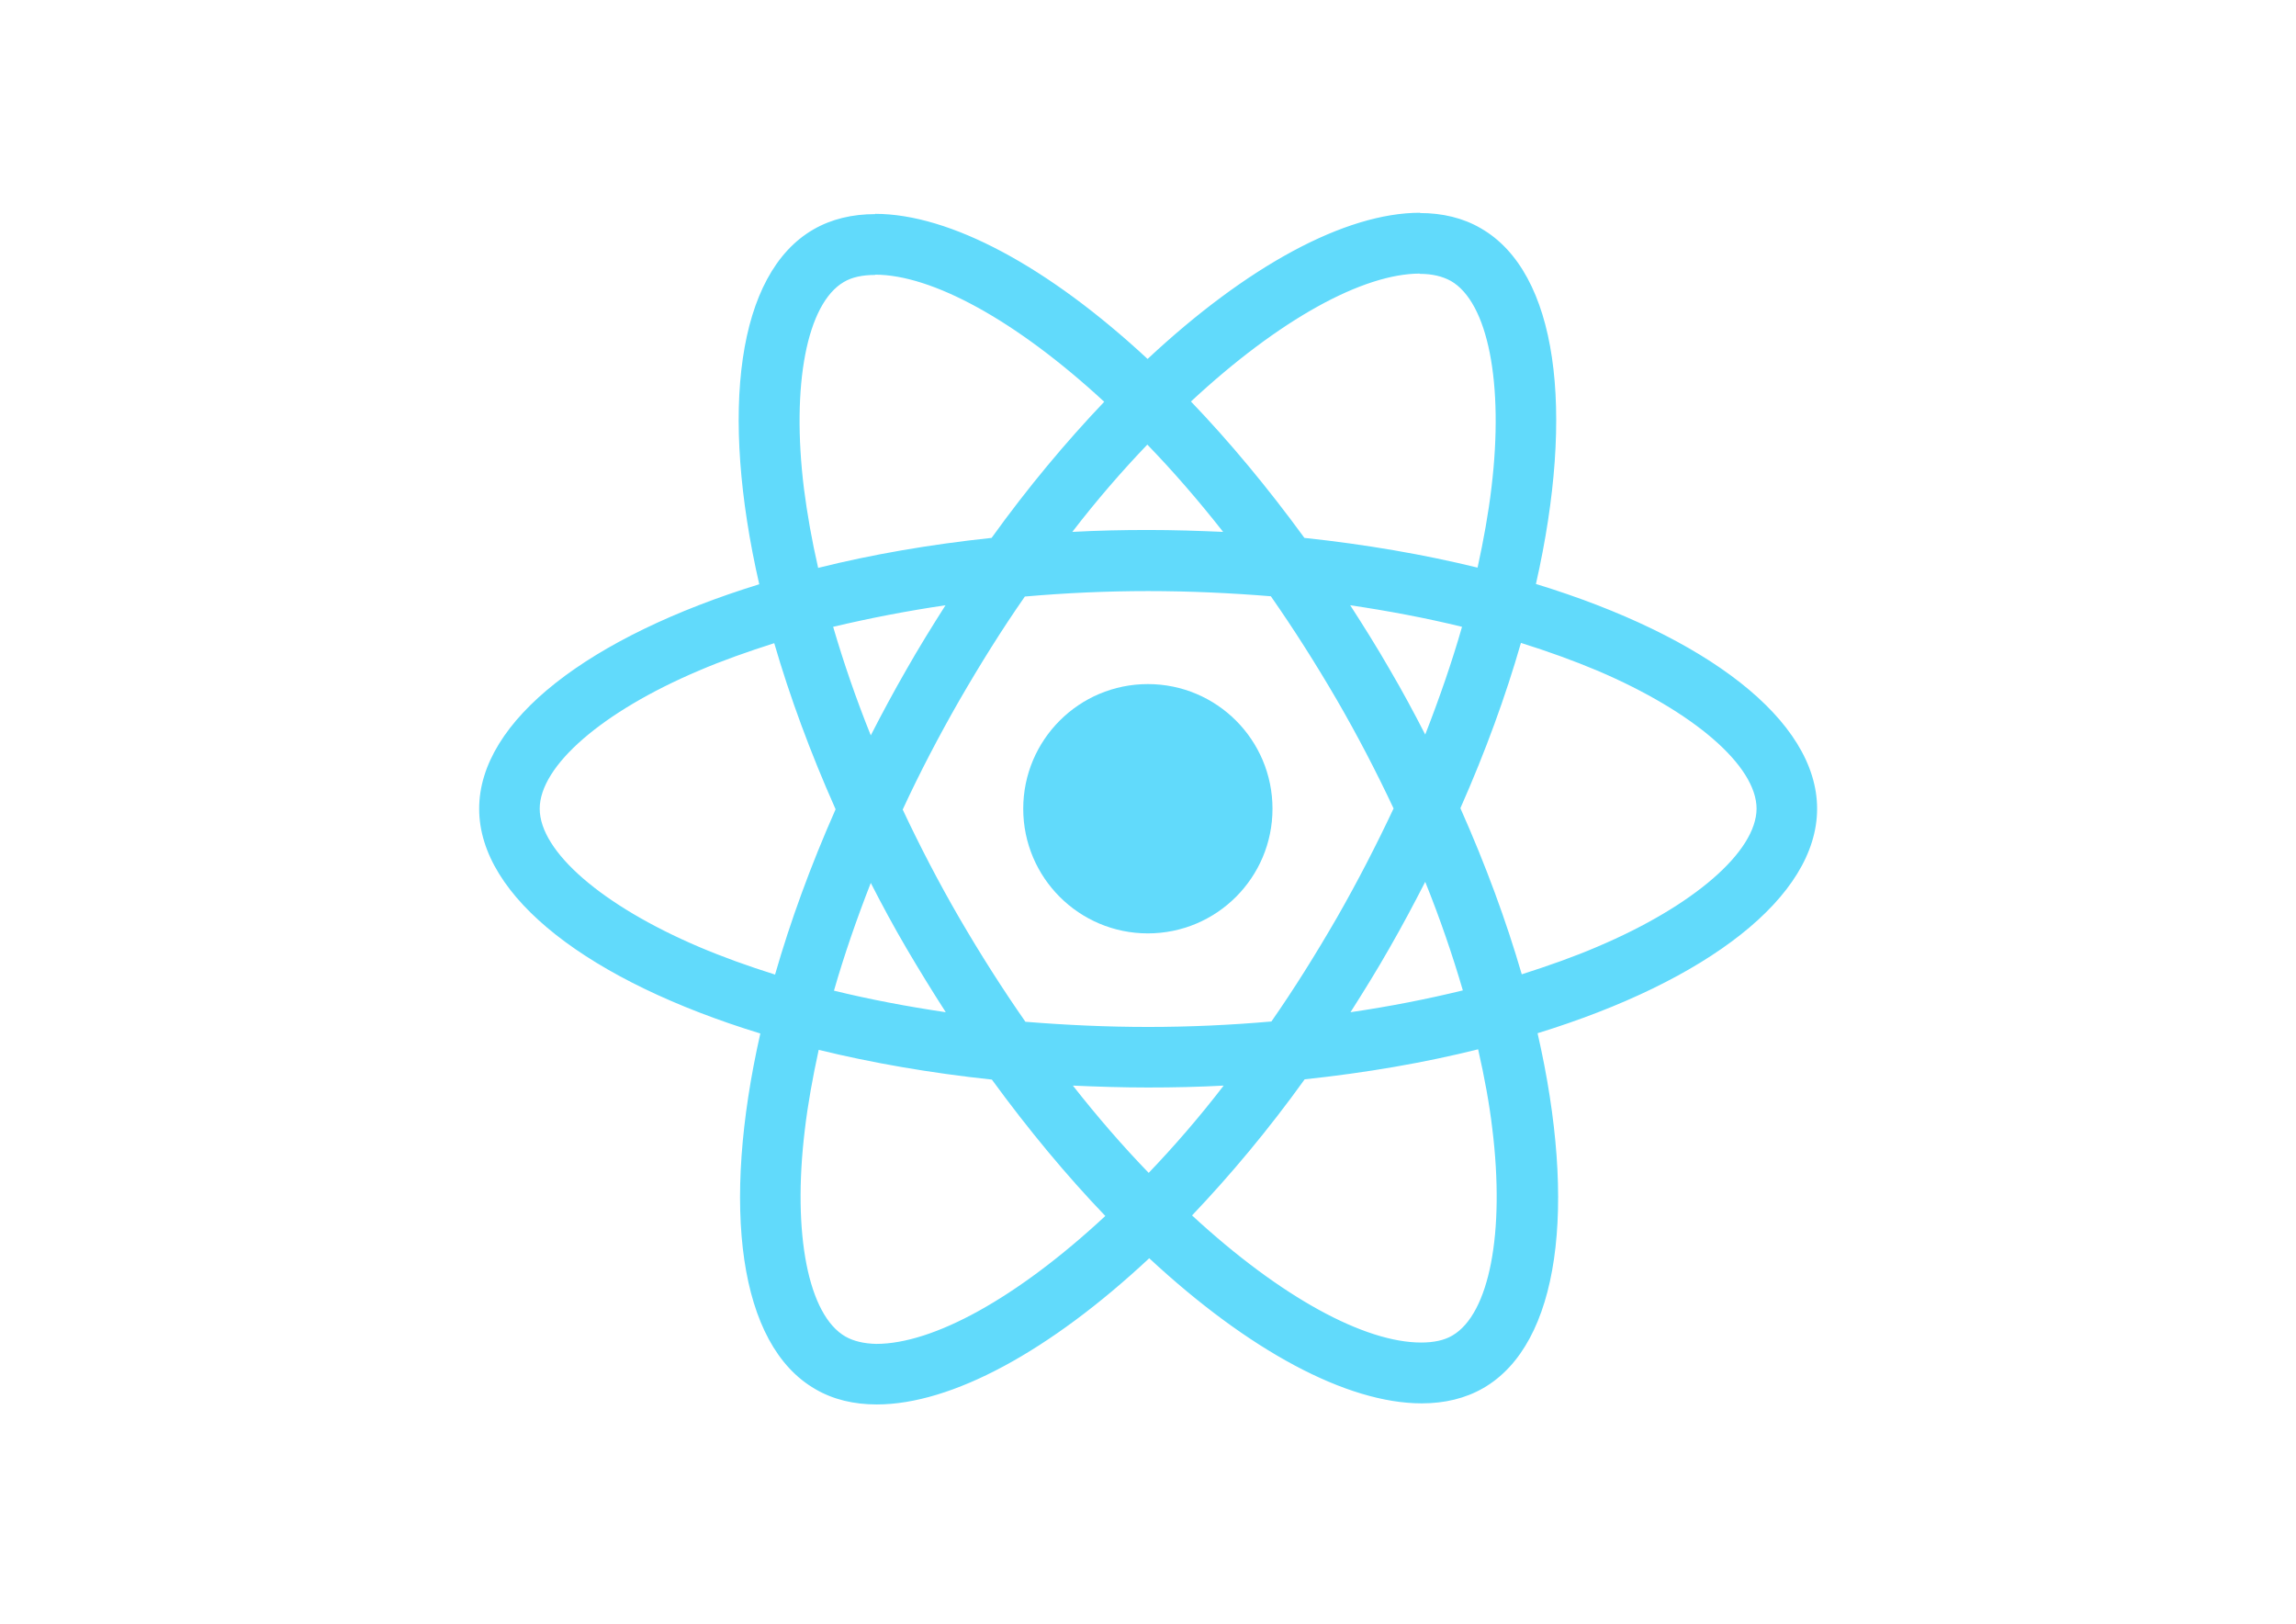
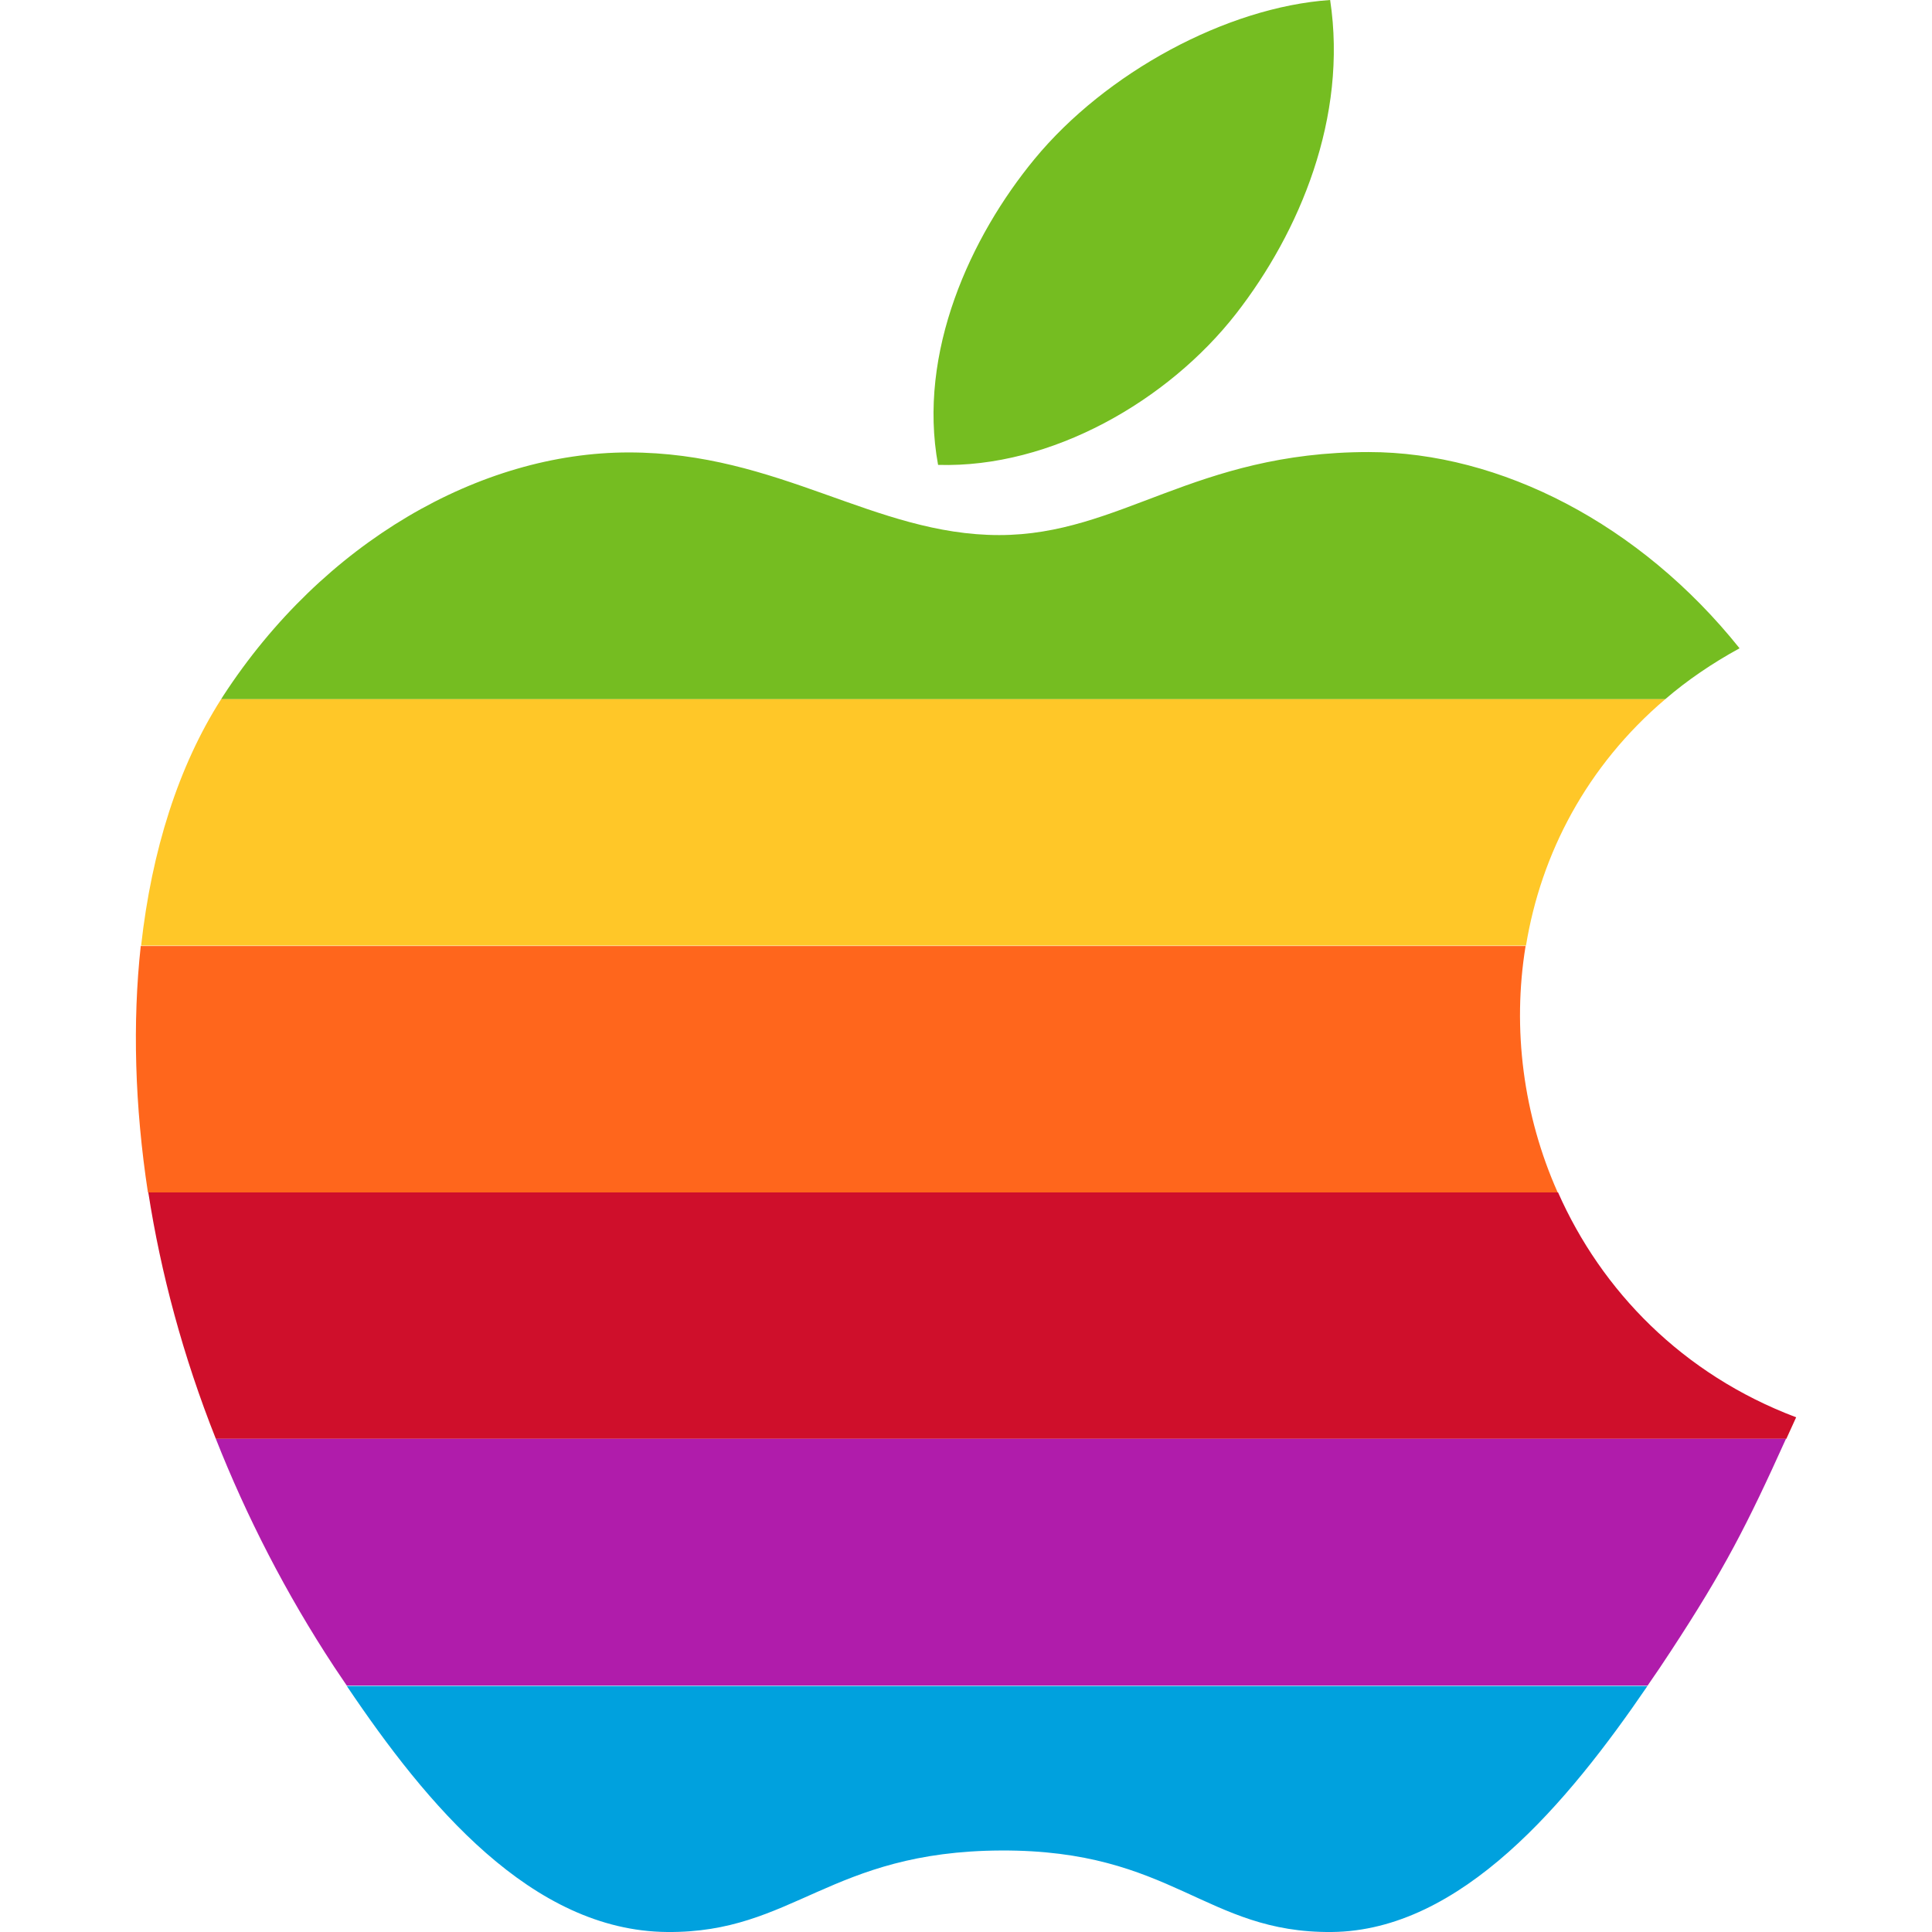
- <svg xmlns="http://www.w3.org/2000/svg" viewBox="0 0 841.9 595.3">
-   <g fill="#61DAFB">
-     <path d="M666.3 296.5c0-32.5-40.7-63.3-103.1-82.4 14.4-63.6 8-114.2-20.2-130.4-6.5-3.8-14.1-5.6-22.4-5.6v22.3c4.6 0 8.3.9 11.4 2.6 13.6 7.8 19.5 37.5 14.9 75.7-1.1 9.4-2.9 19.3-5.1 29.4-19.6-4.8-41-8.5-63.5-10.9-13.5-18.5-27.5-35.3-41.6-50 32.6-30.3 63.2-46.9 84-46.9V78c-27.5 0-63.5 19.6-99.9 53.6-36.4-33.8-72.4-53.2-99.9-53.2v22.3c20.7 0 51.4 16.5 84 46.6-14 14.7-28 31.4-41.3 49.9-22.6 2.4-44 6.1-63.6 11-2.3-10-4-19.7-5.2-29-4.7-38.2 1.1-67.9 14.6-75.8 3-1.8 6.9-2.6 11.5-2.6V78.5c-8.4 0-16 1.8-22.6 5.6-28.1 16.2-34.4 66.7-19.9 130.1-62.2 19.2-102.7 49.9-102.7 82.3 0 32.5 40.7 63.3 103.1 82.4-14.4 63.6-8 114.2 20.2 130.4 6.5 3.8 14.1 5.6 22.5 5.6 27.5 0 63.5-19.6 99.9-53.6 36.4 33.8 72.4 53.2 99.9 53.2 8.4 0 16-1.8 22.6-5.6 28.1-16.2 34.4-66.7 19.9-130.1 62-19.1 102.5-49.9 102.5-82.3zm-130.2-66.7c-3.7 12.9-8.3 26.2-13.5 39.5-4.1-8-8.4-16-13.1-24-4.6-8-9.5-15.8-14.4-23.4 14.2 2.1 27.9 4.7 41 7.9zm-45.8 106.5c-7.8 13.5-15.8 26.3-24.1 38.2-14.9 1.3-30 2-45.2 2-15.1 0-30.2-.7-45-1.9-8.3-11.9-16.4-24.6-24.2-38-7.6-13.1-14.5-26.4-20.8-39.8 6.2-13.4 13.2-26.8 20.7-39.9 7.8-13.5 15.8-26.3 24.1-38.2 14.9-1.3 30-2 45.2-2 15.1 0 30.2.7 45 1.9 8.3 11.9 16.4 24.6 24.2 38 7.6 13.1 14.5 26.4 20.8 39.8-6.3 13.4-13.2 26.8-20.7 39.9zm32.3-13c5.4 13.4 10 26.8 13.8 39.8-13.1 3.2-26.9 5.9-41.2 8 4.9-7.7 9.8-15.6 14.4-23.7 4.6-8 8.9-16.1 13-24.1zM421.2 430c-9.3-9.6-18.6-20.3-27.8-32 9 .4 18.2.7 27.5.7 9.4 0 18.7-.2 27.8-.7-9 11.7-18.3 22.4-27.5 32zm-74.4-58.9c-14.2-2.1-27.9-4.7-41-7.9 3.7-12.9 8.3-26.2 13.5-39.5 4.1 8 8.4 16 13.1 24 4.7 8 9.5 15.8 14.4 23.4zM420.7 163c9.3 9.6 18.6 20.3 27.8 32-9-.4-18.2-.7-27.5-.7-9.4 0-18.7.2-27.8.7 9-11.7 18.3-22.4 27.5-32zm-74 58.9c-4.9 7.7-9.8 15.6-14.4 23.7-4.6 8-8.9 16-13 24-5.4-13.4-10-26.8-13.8-39.8 13.1-3.1 26.9-5.8 41.2-7.9zm-90.5 125.2c-35.4-15.1-58.3-34.9-58.3-50.6 0-15.7 22.9-35.6 58.3-50.6 8.6-3.7 18-7 27.7-10.1 5.7 19.6 13.2 40 22.5 60.9-9.2 20.8-16.6 41.1-22.2 60.6-9.9-3.1-19.3-6.5-28-10.2zM310 490c-13.6-7.8-19.5-37.5-14.9-75.7 1.1-9.4 2.9-19.3 5.1-29.4 19.6 4.8 41 8.5 63.5 10.9 13.5 18.5 27.5 35.3 41.6 50-32.6 30.3-63.2 46.9-84 46.9-4.5-.1-8.3-1-11.3-2.7zm237.2-76.2c4.7 38.2-1.1 67.9-14.6 75.8-3 1.8-6.9 2.6-11.5 2.6-20.7 0-51.4-16.5-84-46.6 14-14.7 28-31.4 41.3-49.9 22.6-2.4 44-6.1 63.6-11 2.3 10.1 4.1 19.8 5.2 29.1zm38.5-66.7c-8.6 3.7-18 7-27.7 10.1-5.7-19.6-13.2-40-22.5-60.9 9.2-20.8 16.6-41.1 22.2-60.6 9.9 3.1 19.3 6.5 28.1 10.2 35.4 15.1 58.3 34.9 58.3 50.6-.1 15.7-23 35.6-58.4 50.6zM320.8 78.4z" />
-     <circle cx="420.9" cy="296.5" r="45.7" />
-     <path d="M520.5 78.1z" />
-   </g>
+ <svg xmlns="http://www.w3.org/2000/svg" xml:space="preserve" viewBox="0 0 512 512">
+   <path d="M461 171.8c-7.3 4-13.9 8.5-19.7 13.5H58.6c.2-.3.3-.5.5-.8 26.5-40.8 68.2-64.6 107.5-64.6 40 0 65.1 21.9 98.2 21.9 32.1 0 51.6-22 97.9-22 34.9 0 72 19.1 98.3 52M327.6 83.1c16.8-21.6 29.6-52 24.9-83.1C325 1.9 293 19.3 274.2 42.1c-17 20.6-31.1 51.3-25.6 81.1 30 .9 61-17 79-40.1" style="fill:#75bd21" />
+   <path d="M37.4 250.6h367c4-24.4 16.1-47.6 36.9-65.3H58.6c-11.3 17.7-18.4 40.1-21.2 65.3" style="fill:#ffc728" />
+   <path d="M39.2 316h373.6c-9.1-20.4-12.1-43.3-8.5-65.3h-367c-2.2 20.2-1.6 42.4 1.9 65.3" style="fill:#ff661c" />
+   <path d="M57.2 381.3h416.2c.8-1.8 1.7-3.7 2.6-5.7-30.2-11.4-51.6-33.6-63.1-59.6H39.3c3.3 21.3 9.2 43.4 17.9 65.3" style="fill:#cf0f2b" />
+   <path d="M88.6 441.8c1.1 1.6 2.2 3.3 3.3 4.9h344.8v-.1c2.1-3 4.1-6 6-8.9 14.3-21.8 20.3-33.6 30.6-56.4H57.2c8.1 20.5 18.5 40.9 31.4 60.5" style="fill:#b01cab" />
+   <path d="M176.8 512c33.5.3 43-21.4 88.5-21.6s54.1 21.9 87.6 21.6c34.3-.3 62.6-34.3 83.7-65.2H91.9c21.2 31.5 49 64.9 84.9 65.2" style="fill:#00a1de" />
</svg>
